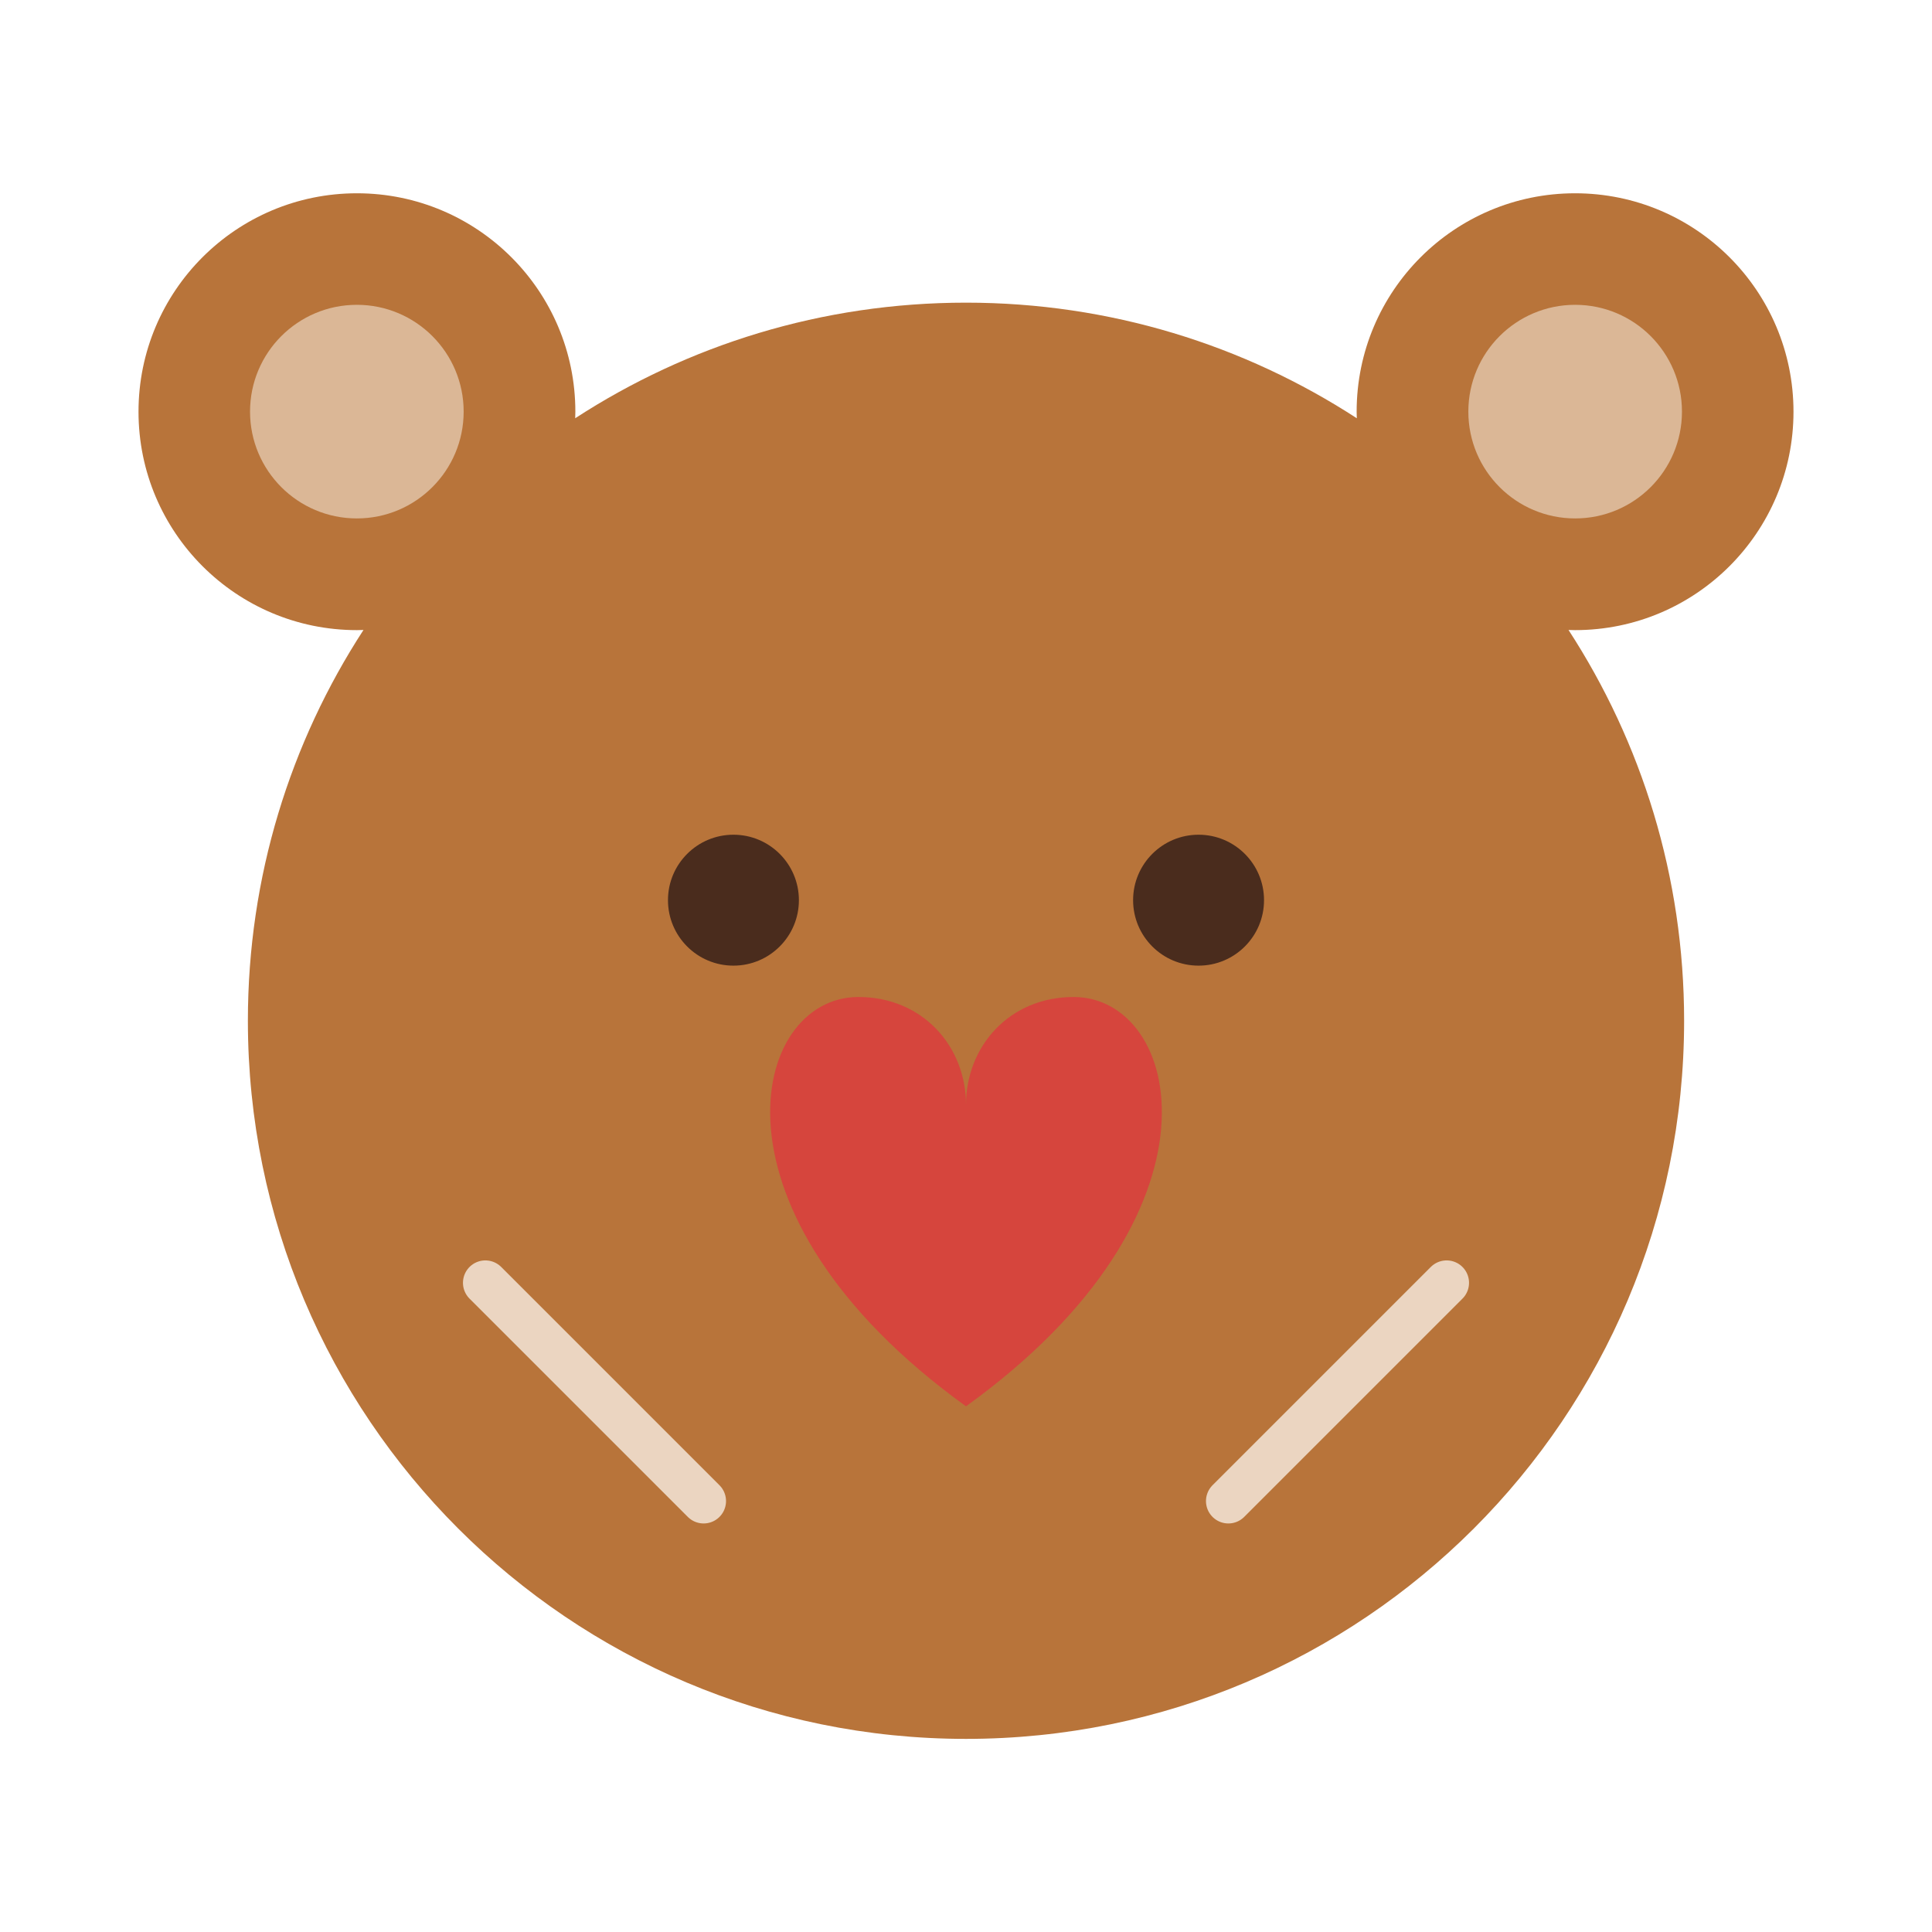
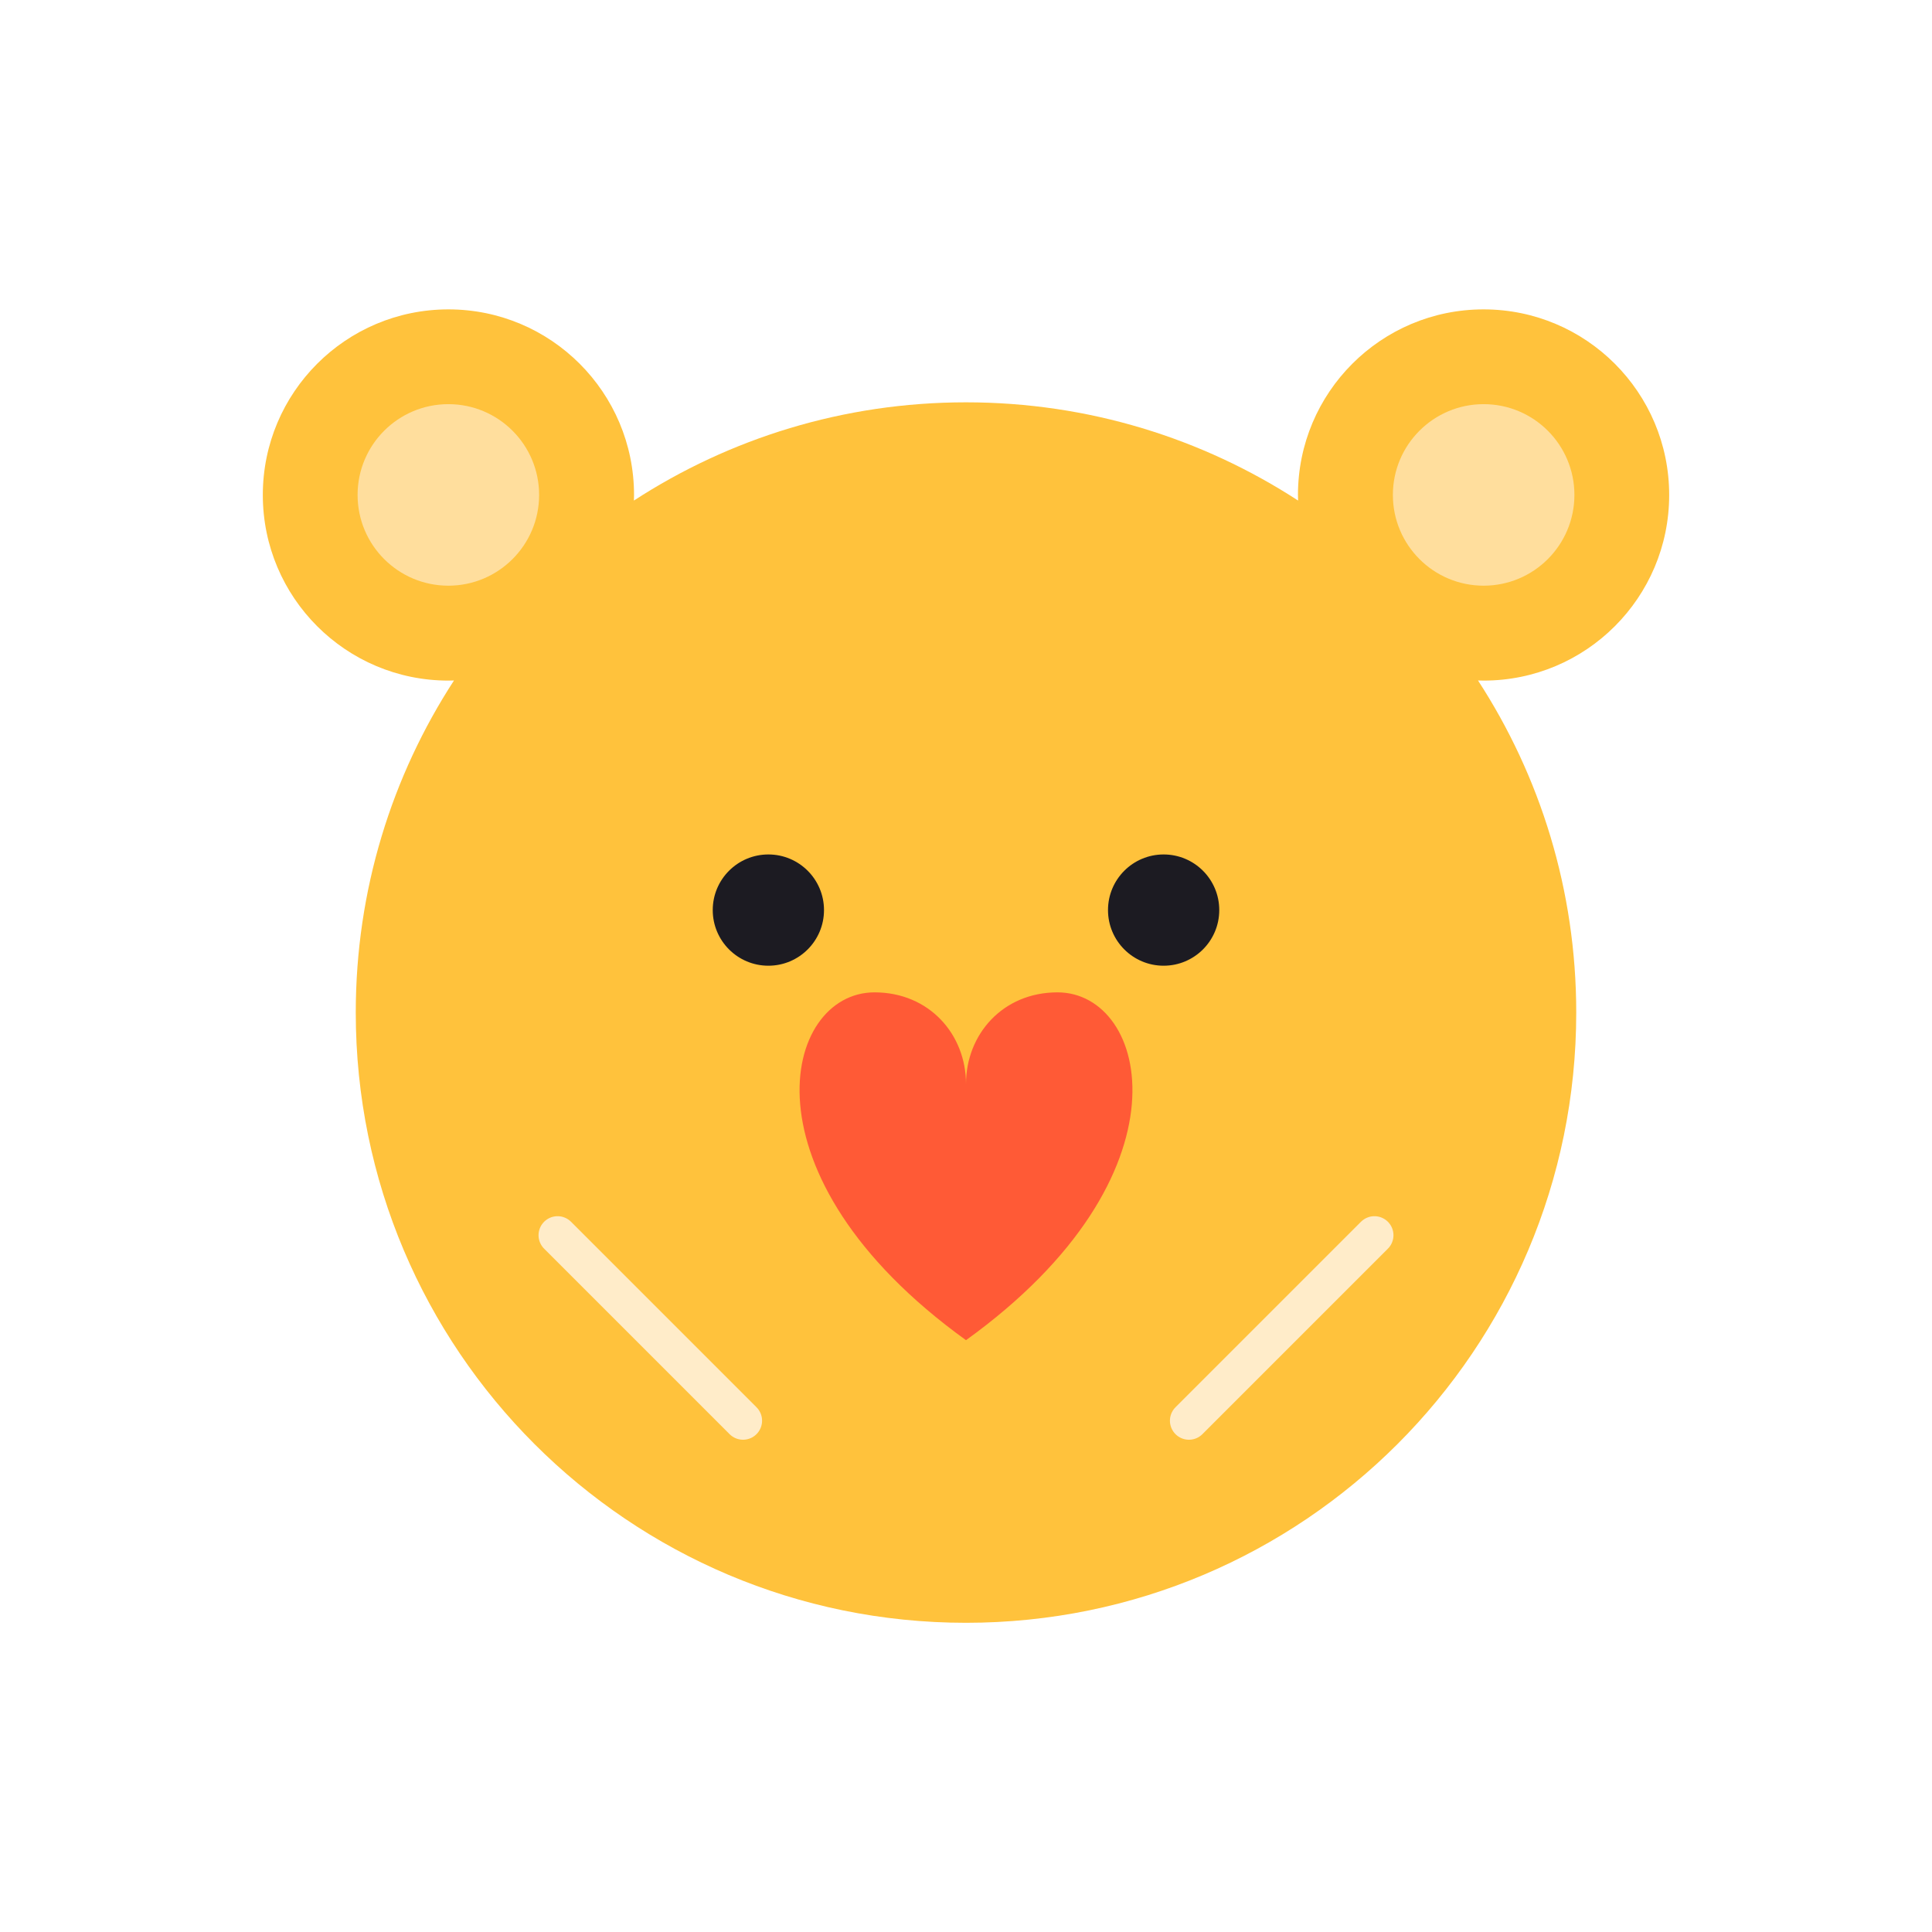
<svg xmlns="http://www.w3.org/2000/svg" viewBox="0 0 400 400" width="400" height="400">
-   <g transform="translate(200.00,211.34) scale(3.5667)">
-     <path d="M 35.355,-48.034 C 28.353,-48.034 22.676,-42.357 22.676,-35.355 C 22.676,-35.228 22.682,-35.101 22.685,-34.975 C 16.157,-39.218 8.366,-41.685 0.000,-41.685 C -8.366,-41.685 -16.157,-39.218 -22.685,-34.975 C -22.681,-35.102 -22.676,-35.228 -22.676,-35.355 C -22.676,-42.358 -28.353,-48.034 -35.355,-48.034 C -42.358,-48.034 -48.034,-42.358 -48.034,-35.355 C -48.034,-28.353 -42.358,-22.676 -35.355,-22.676 C -35.227,-22.676 -35.101,-22.682 -34.975,-22.685 C -39.218,-16.157 -41.685,-8.367 -41.685,-0.001 C -41.685,23.022 -23.022,41.685 -0.000,41.685 C 23.022,41.685 41.685,23.022 41.685,0.000 C 41.685,-8.367 39.218,-16.157 34.975,-22.685 C 35.101,-22.682 35.227,-22.676 35.355,-22.676 C 42.357,-22.676 48.034,-28.353 48.034,-35.355 C 48.034,-42.358 42.358,-48.034 35.355,-48.034 Z" fill="#B8743A" />
-     <circle cx="-35.36" cy="-35.36" r="6.2" fill="#F7EEE2" opacity=".55" />
-     <circle cx="35.36" cy="-35.36" r="6.2" fill="#F7EEE2" opacity=".55" />
-     <line x1="-15.23" y1="27.88" x2="-27.90" y2="15.21" stroke="#F7EEE2" stroke-width="2.6" stroke-linecap="round" opacity=".8" />
-     <line x1="15.23" y1="27.88" x2="27.90" y2="15.21" stroke="#F7EEE2" stroke-width="2.6" stroke-linecap="round" opacity=".8" />
-     <circle cx="-13.5" cy="-7" r="3.8" fill="#4A2C1D" />
-     <circle cx="13.5" cy="-7" r="3.8" fill="#4A2C1D" />
-     <path d="M0.00,22.38 C-15.62,11.12 -12.50,-1.38 -6.25,-1.38 C-2.50,-1.38 0.00,1.50 0.00,4.88 C0.00,1.50 2.50,-1.38 6.25,-1.38 C12.50,-1.38 15.62,11.12 0.00,22.38 Z" fill="#D6453D" />
+   <g transform="translate(200.00,209.64) scale(3.0309)">
+     <path d="M 35.355,-48.034 C 28.353,-48.034 22.676,-42.357 22.676,-35.355 C 22.676,-35.228 22.682,-35.101 22.685,-34.975 C 16.157,-39.218 8.366,-41.685 0.000,-41.685 C -8.366,-41.685 -16.157,-39.218 -22.685,-34.975 C -22.681,-35.102 -22.676,-35.228 -22.676,-35.355 C -22.676,-42.358 -28.353,-48.034 -35.355,-48.034 C -42.358,-48.034 -48.034,-42.358 -48.034,-35.355 C -48.034,-28.353 -42.358,-22.676 -35.355,-22.676 C -35.227,-22.676 -35.101,-22.682 -34.975,-22.685 C -39.218,-16.157 -41.685,-8.367 -41.685,-0.001 C -41.685,23.022 -23.022,41.685 -0.000,41.685 C 23.022,41.685 41.685,23.022 41.685,0.000 C 41.685,-8.367 39.218,-16.157 34.975,-22.685 C 35.101,-22.682 35.227,-22.676 35.355,-22.676 C 42.357,-22.676 48.034,-28.353 48.034,-35.355 C 48.034,-42.358 42.358,-48.034 35.355,-48.034 Z" fill="#FFC23C" />
+     <circle cx="-35.36" cy="-35.36" r="6.2" fill="#FFF6EC" opacity=".55" />
+     <circle cx="35.36" cy="-35.36" r="6.2" fill="#FFF6EC" opacity=".55" />
+     <line x1="-15.23" y1="27.88" x2="-27.90" y2="15.21" stroke="#FFF6EC" stroke-width="2.6" stroke-linecap="round" opacity=".8" />
+     <line x1="15.23" y1="27.88" x2="27.90" y2="15.21" stroke="#FFF6EC" stroke-width="2.6" stroke-linecap="round" opacity=".8" />
+     <circle cx="-13.5" cy="-7" r="3.8" fill="#1C1B22" />
+     <circle cx="13.5" cy="-7" r="3.8" fill="#1C1B22" />
+     <path d="M0.00,22.38 C-15.62,11.12 -12.50,-1.38 -6.25,-1.38 C-2.50,-1.38 0.00,1.50 0.00,4.88 C0.00,1.50 2.50,-1.38 6.25,-1.38 C12.50,-1.38 15.62,11.12 0.00,22.38 Z" fill="#FF5A36" />
  </g>
</svg>
